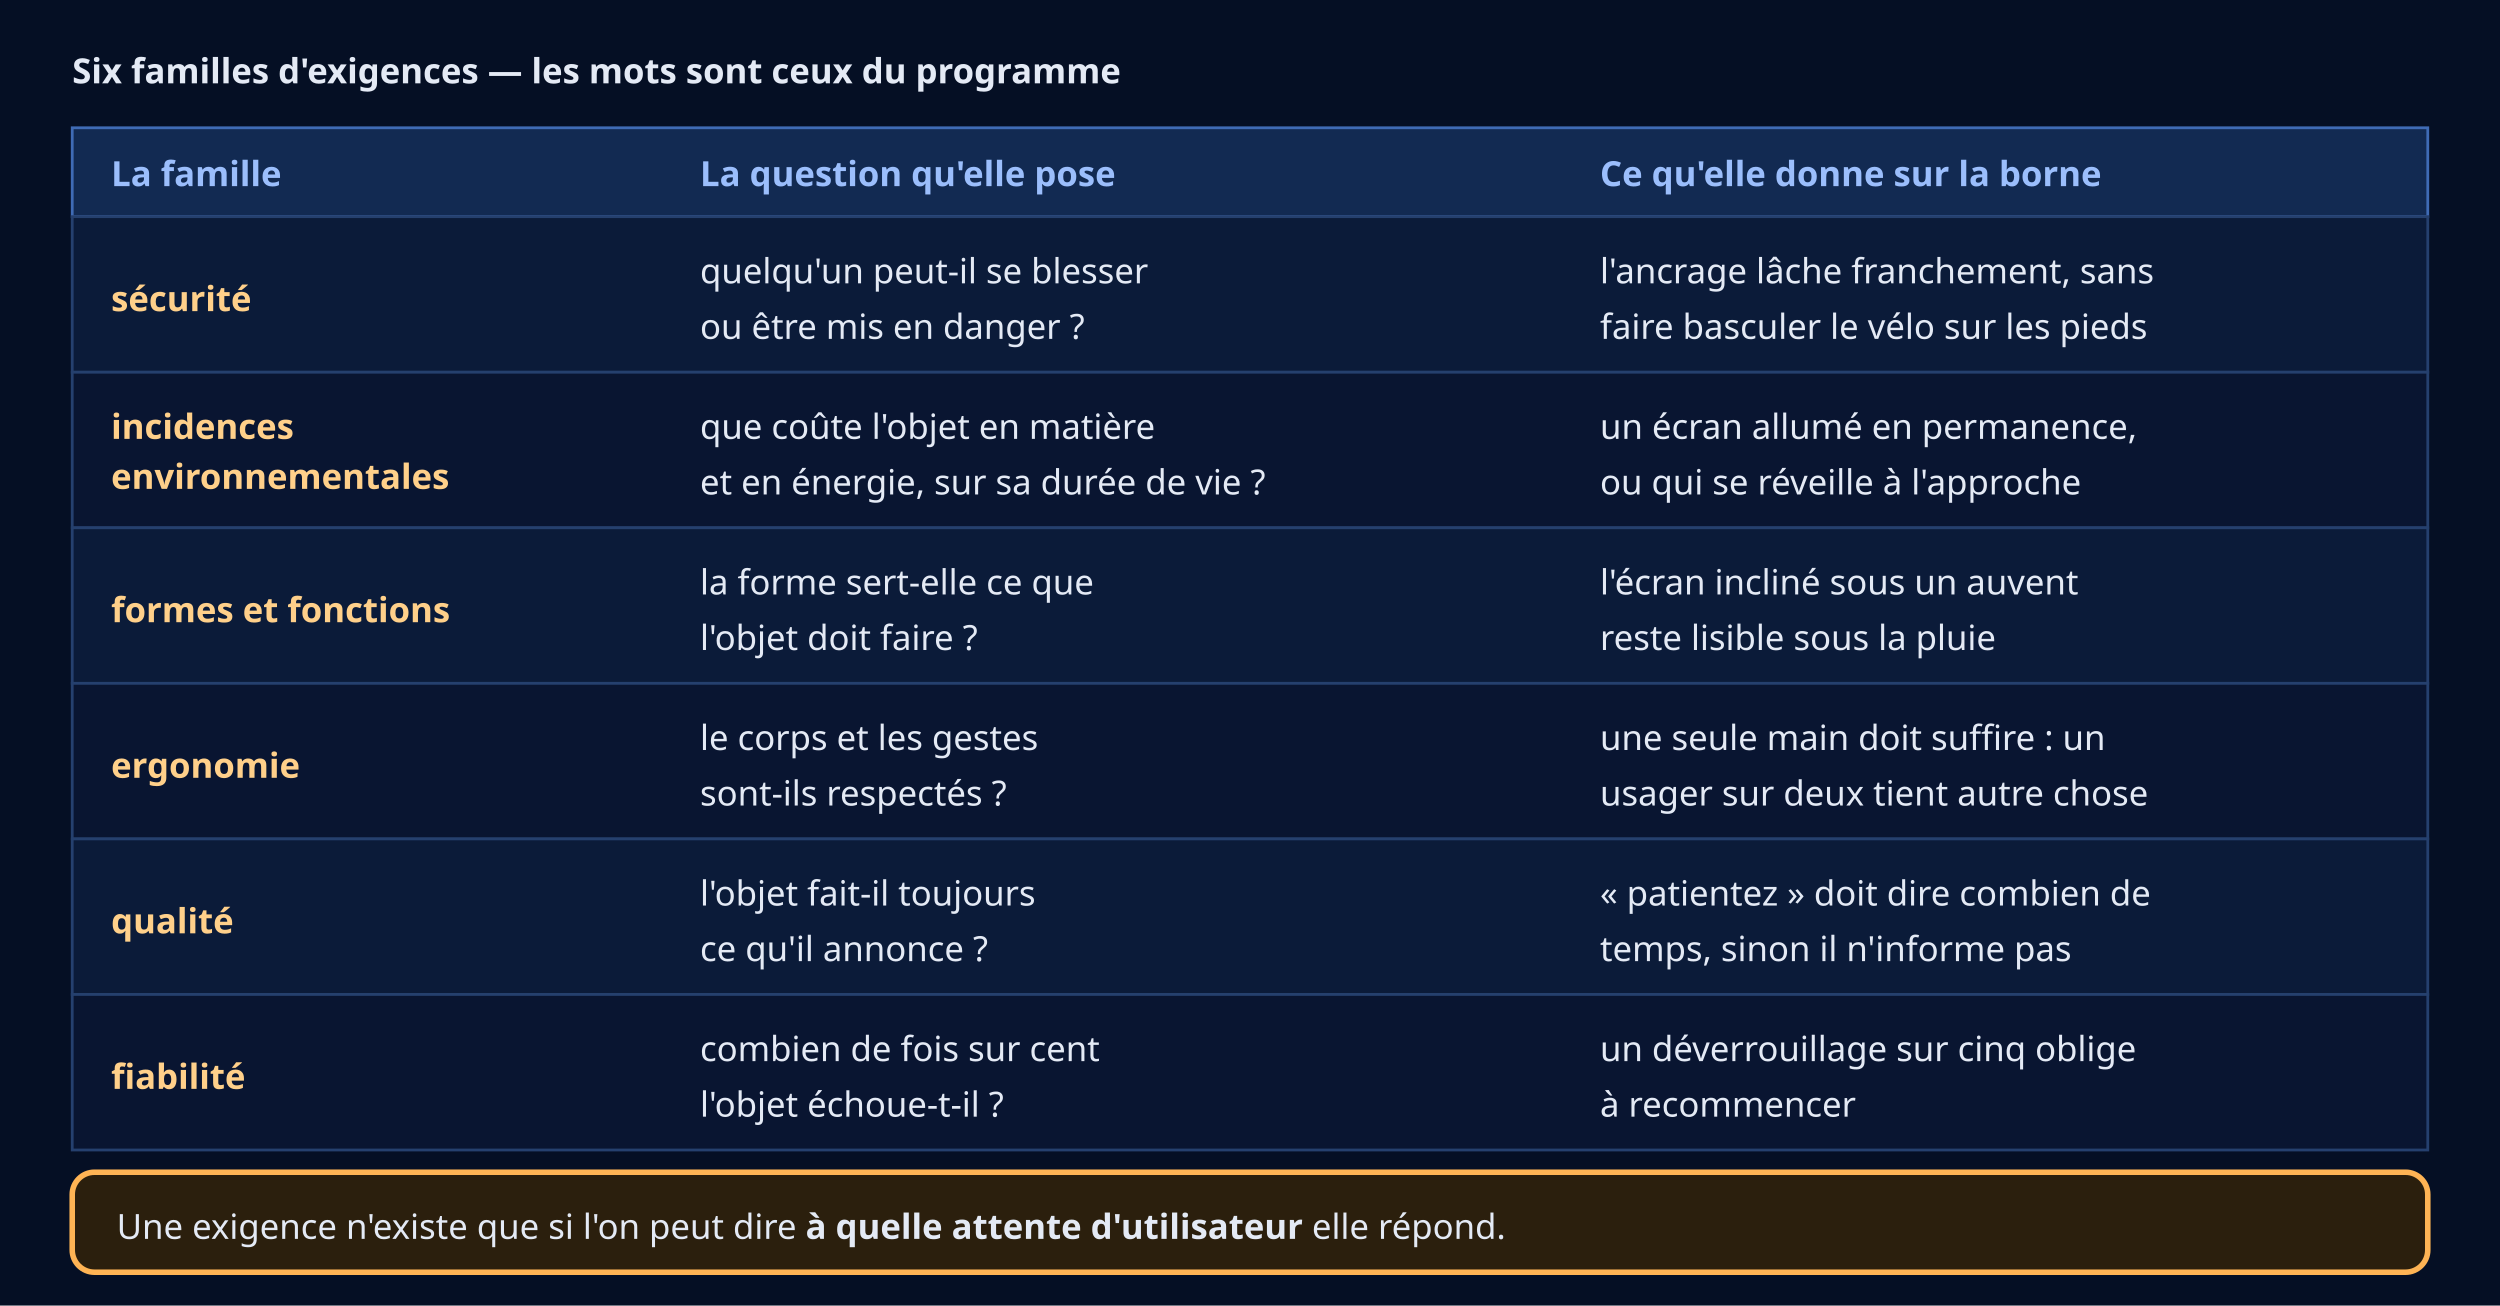
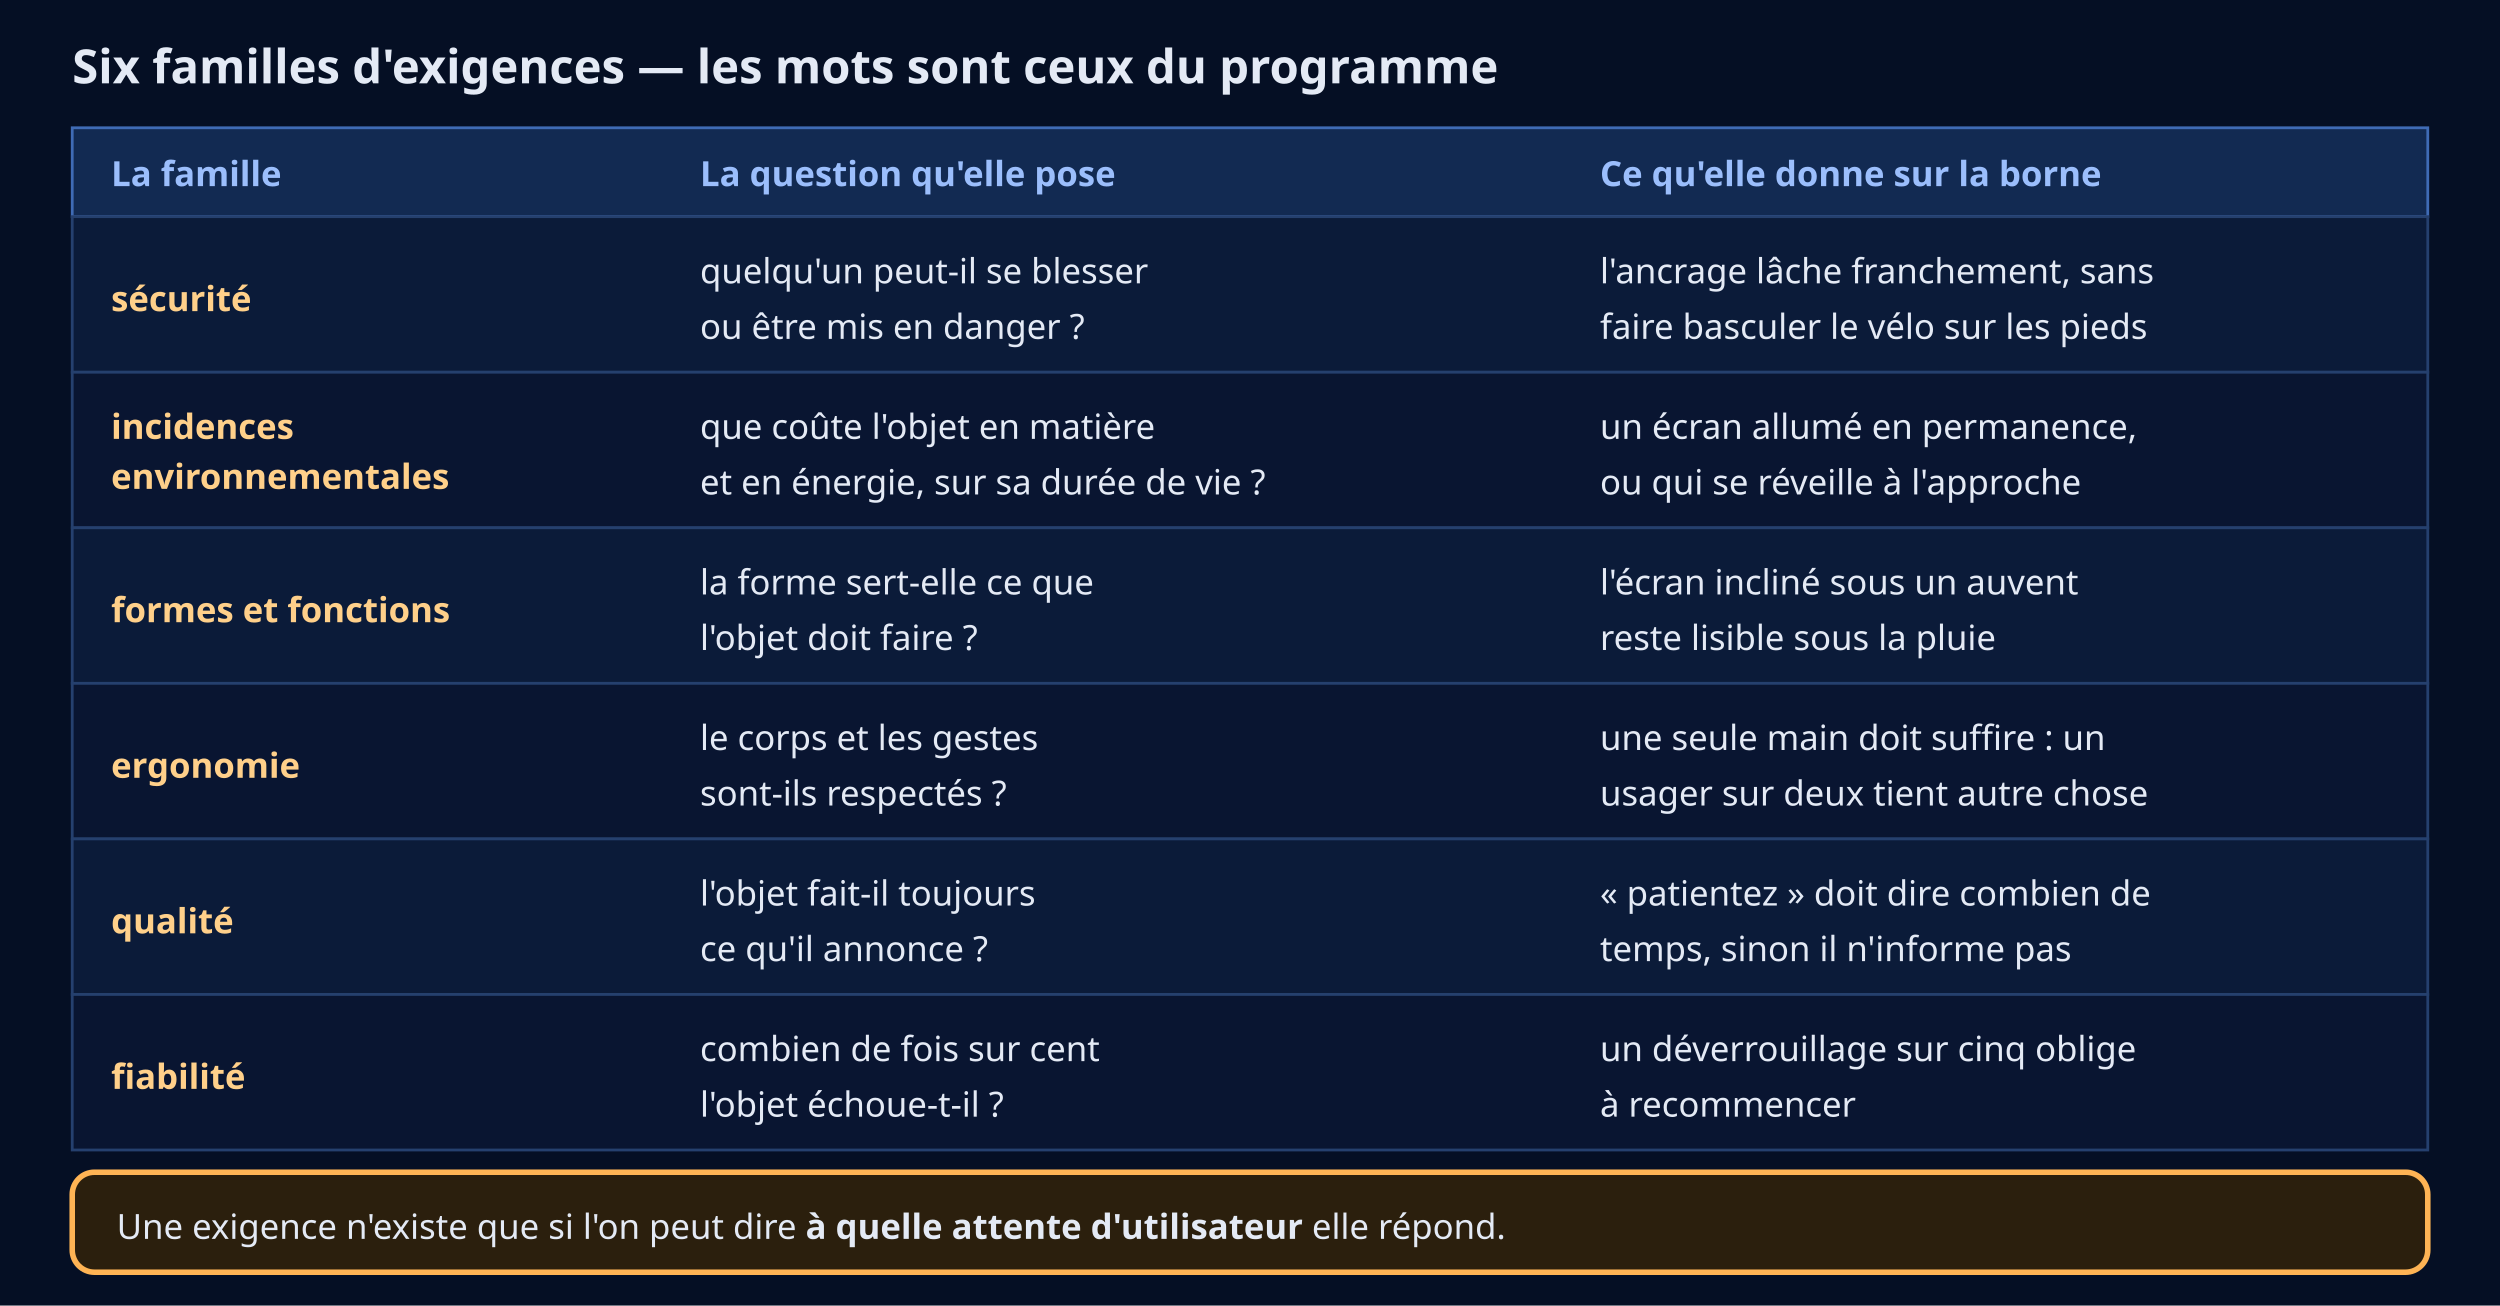
<svg xmlns="http://www.w3.org/2000/svg" viewBox="0 0 900 470" role="img" aria-labelledby="te de" font-family="Segoe UI, system-ui, sans-serif">
  <rect width="900" height="470" fill="#050f24" />
  <style>
-     text{fill:#e4eaf5;font-size:12.5px}
-     .h{fill:#9bbefc;font-size:12.5px;font-weight:600}
-     .fa{font-weight:600;fill:#ffd08a}
+     text:not([font-size]){font-size:12.5px}
+     .h{font-weight:600}
+     .h:not([font-size]){font-size:12.5px}
+     .fa{font-weight:600}
    .row{fill:#0b1b39;stroke:#25406e}
    .alt{fill:#091531;stroke:#25406e}
+     text:not([fill]){fill:#e4eaf5}
+     .h:not([fill]){fill:#9bbefc}
+     .fa:not([fill]){fill:#ffd08a}
  </style>
  <text x="26" y="30" font-size="17" font-weight="600">Six familles d'exigences — les mots sont ceux du programme</text>
  <rect x="26" y="46" width="848" height="32" fill="#122a52" stroke="#3f6bb5" />
  <text class="h" x="40" y="67">La famille</text>
  <text class="h" x="252" y="67">La question qu'elle pose</text>
  <text class="h" x="576" y="67">Ce qu'elle donne sur la borne</text>
  <rect class="row" x="26" y="78" width="848" height="56" />
  <text class="fa" x="40" y="112">sécurité</text>
  <text x="252" y="102">quelqu'un peut-il se blesser</text>
  <text x="252" y="122">ou être mis en danger ?</text>
  <text x="576" y="102">l'ancrage lâche franchement, sans</text>
  <text x="576" y="122">faire basculer le vélo sur les pieds</text>
  <rect class="alt" x="26" y="134" width="848" height="56" />
  <text class="fa" x="40" y="158">incidences</text>
  <text class="fa" x="40" y="176">environnementales</text>
  <text x="252" y="158">que coûte l'objet en matière</text>
  <text x="252" y="178">et en énergie, sur sa durée de vie ?</text>
  <text x="576" y="158">un écran allumé en permanence,</text>
  <text x="576" y="178">ou qui se réveille à l'approche</text>
  <rect class="row" x="26" y="190" width="848" height="56" />
  <text class="fa" x="40" y="224">formes et fonctions</text>
  <text x="252" y="214">la forme sert-elle ce que</text>
  <text x="252" y="234">l'objet doit faire ?</text>
  <text x="576" y="214">l'écran incliné sous un auvent</text>
  <text x="576" y="234">reste lisible sous la pluie</text>
  <rect class="alt" x="26" y="246" width="848" height="56" />
  <text class="fa" x="40" y="280">ergonomie</text>
  <text x="252" y="270">le corps et les gestes</text>
  <text x="252" y="290">sont-ils respectés ?</text>
  <text x="576" y="270">une seule main doit suffire : un</text>
  <text x="576" y="290">usager sur deux tient autre chose</text>
  <rect class="row" x="26" y="302" width="848" height="56" />
  <text class="fa" x="40" y="336">qualité</text>
  <text x="252" y="326">l'objet fait-il toujours</text>
  <text x="252" y="346">ce qu'il annonce ?</text>
  <text x="576" y="326">« patientez » doit dire combien de</text>
  <text x="576" y="346">temps, sinon il n'informe pas</text>
  <rect class="alt" x="26" y="358" width="848" height="56" />
  <text class="fa" x="40" y="392">fiabilité</text>
  <text x="252" y="382">combien de fois sur cent</text>
  <text x="252" y="402">l'objet échoue-t-il ?</text>
  <text x="576" y="382">un déverrouillage sur cinq oblige</text>
  <text x="576" y="402">à recommencer</text>
  <rect x="26" y="422" width="848" height="36" rx="8" fill="#2b1f0d" stroke="#ffb454" stroke-width="2" />
  <text x="42" y="446">Une exigence n'existe que si l'on peut dire <tspan font-weight="600">à quelle attente d'utilisateur</tspan> elle répond.</text>
</svg>
